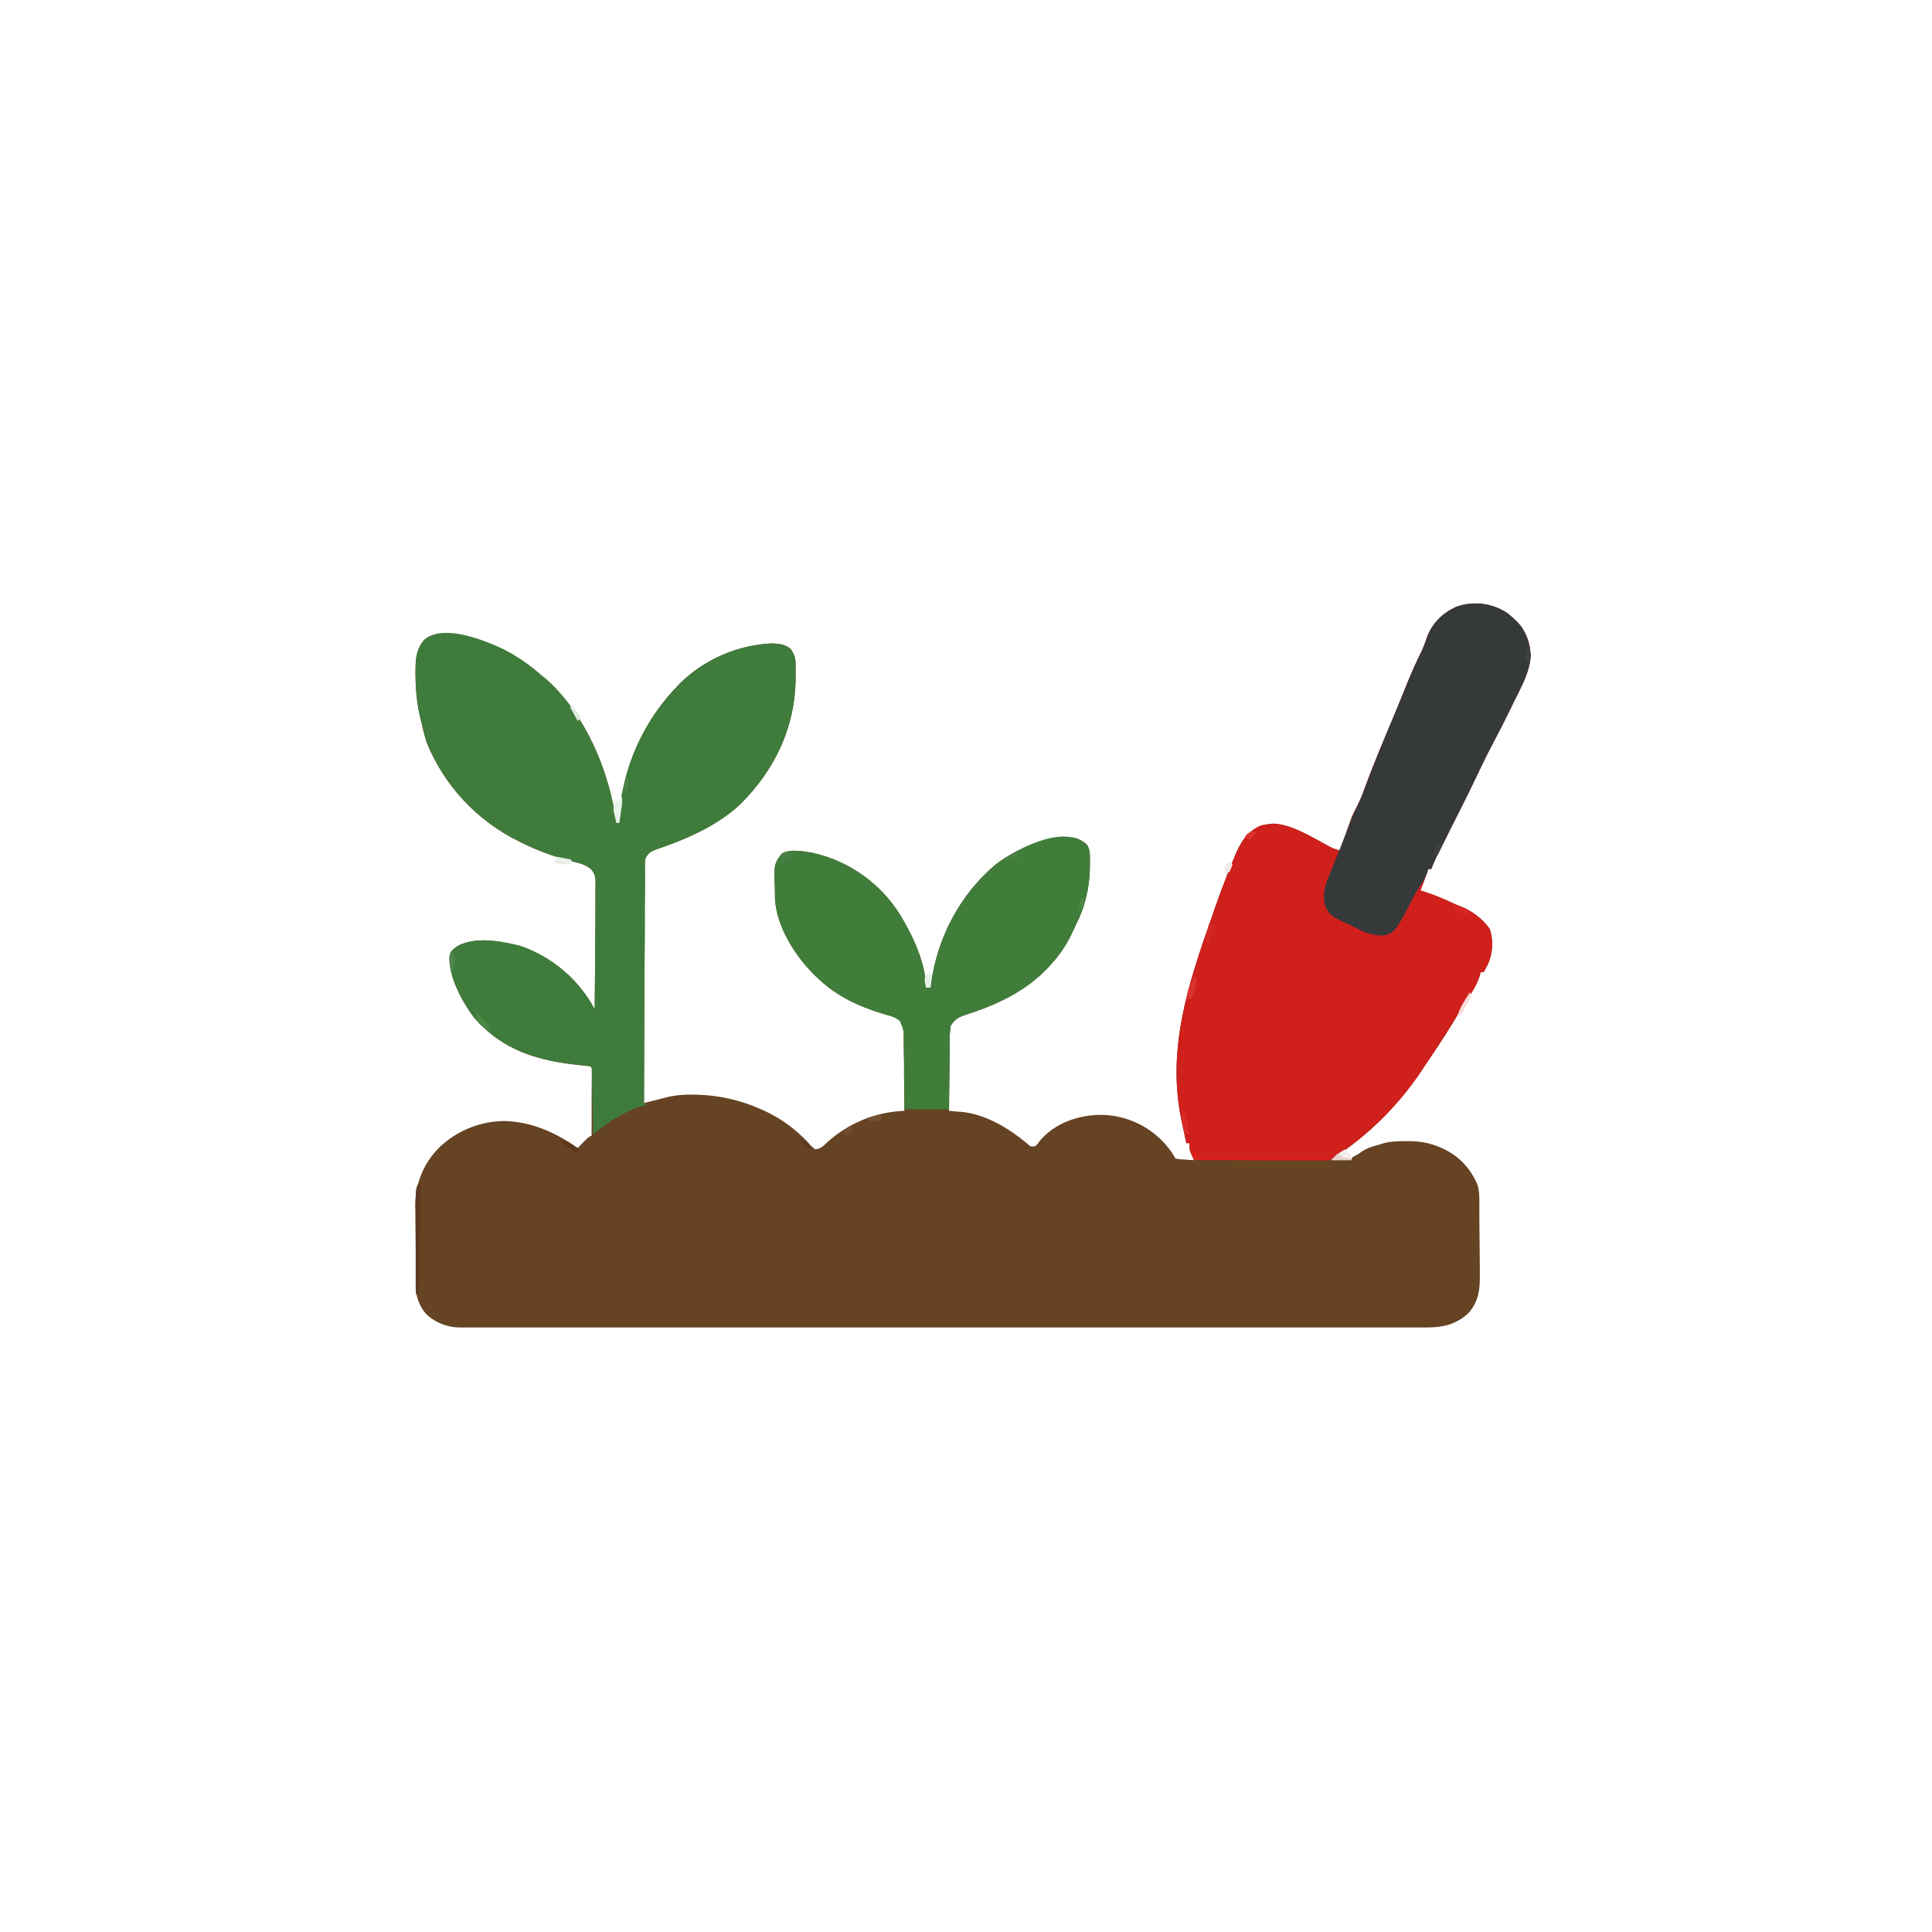
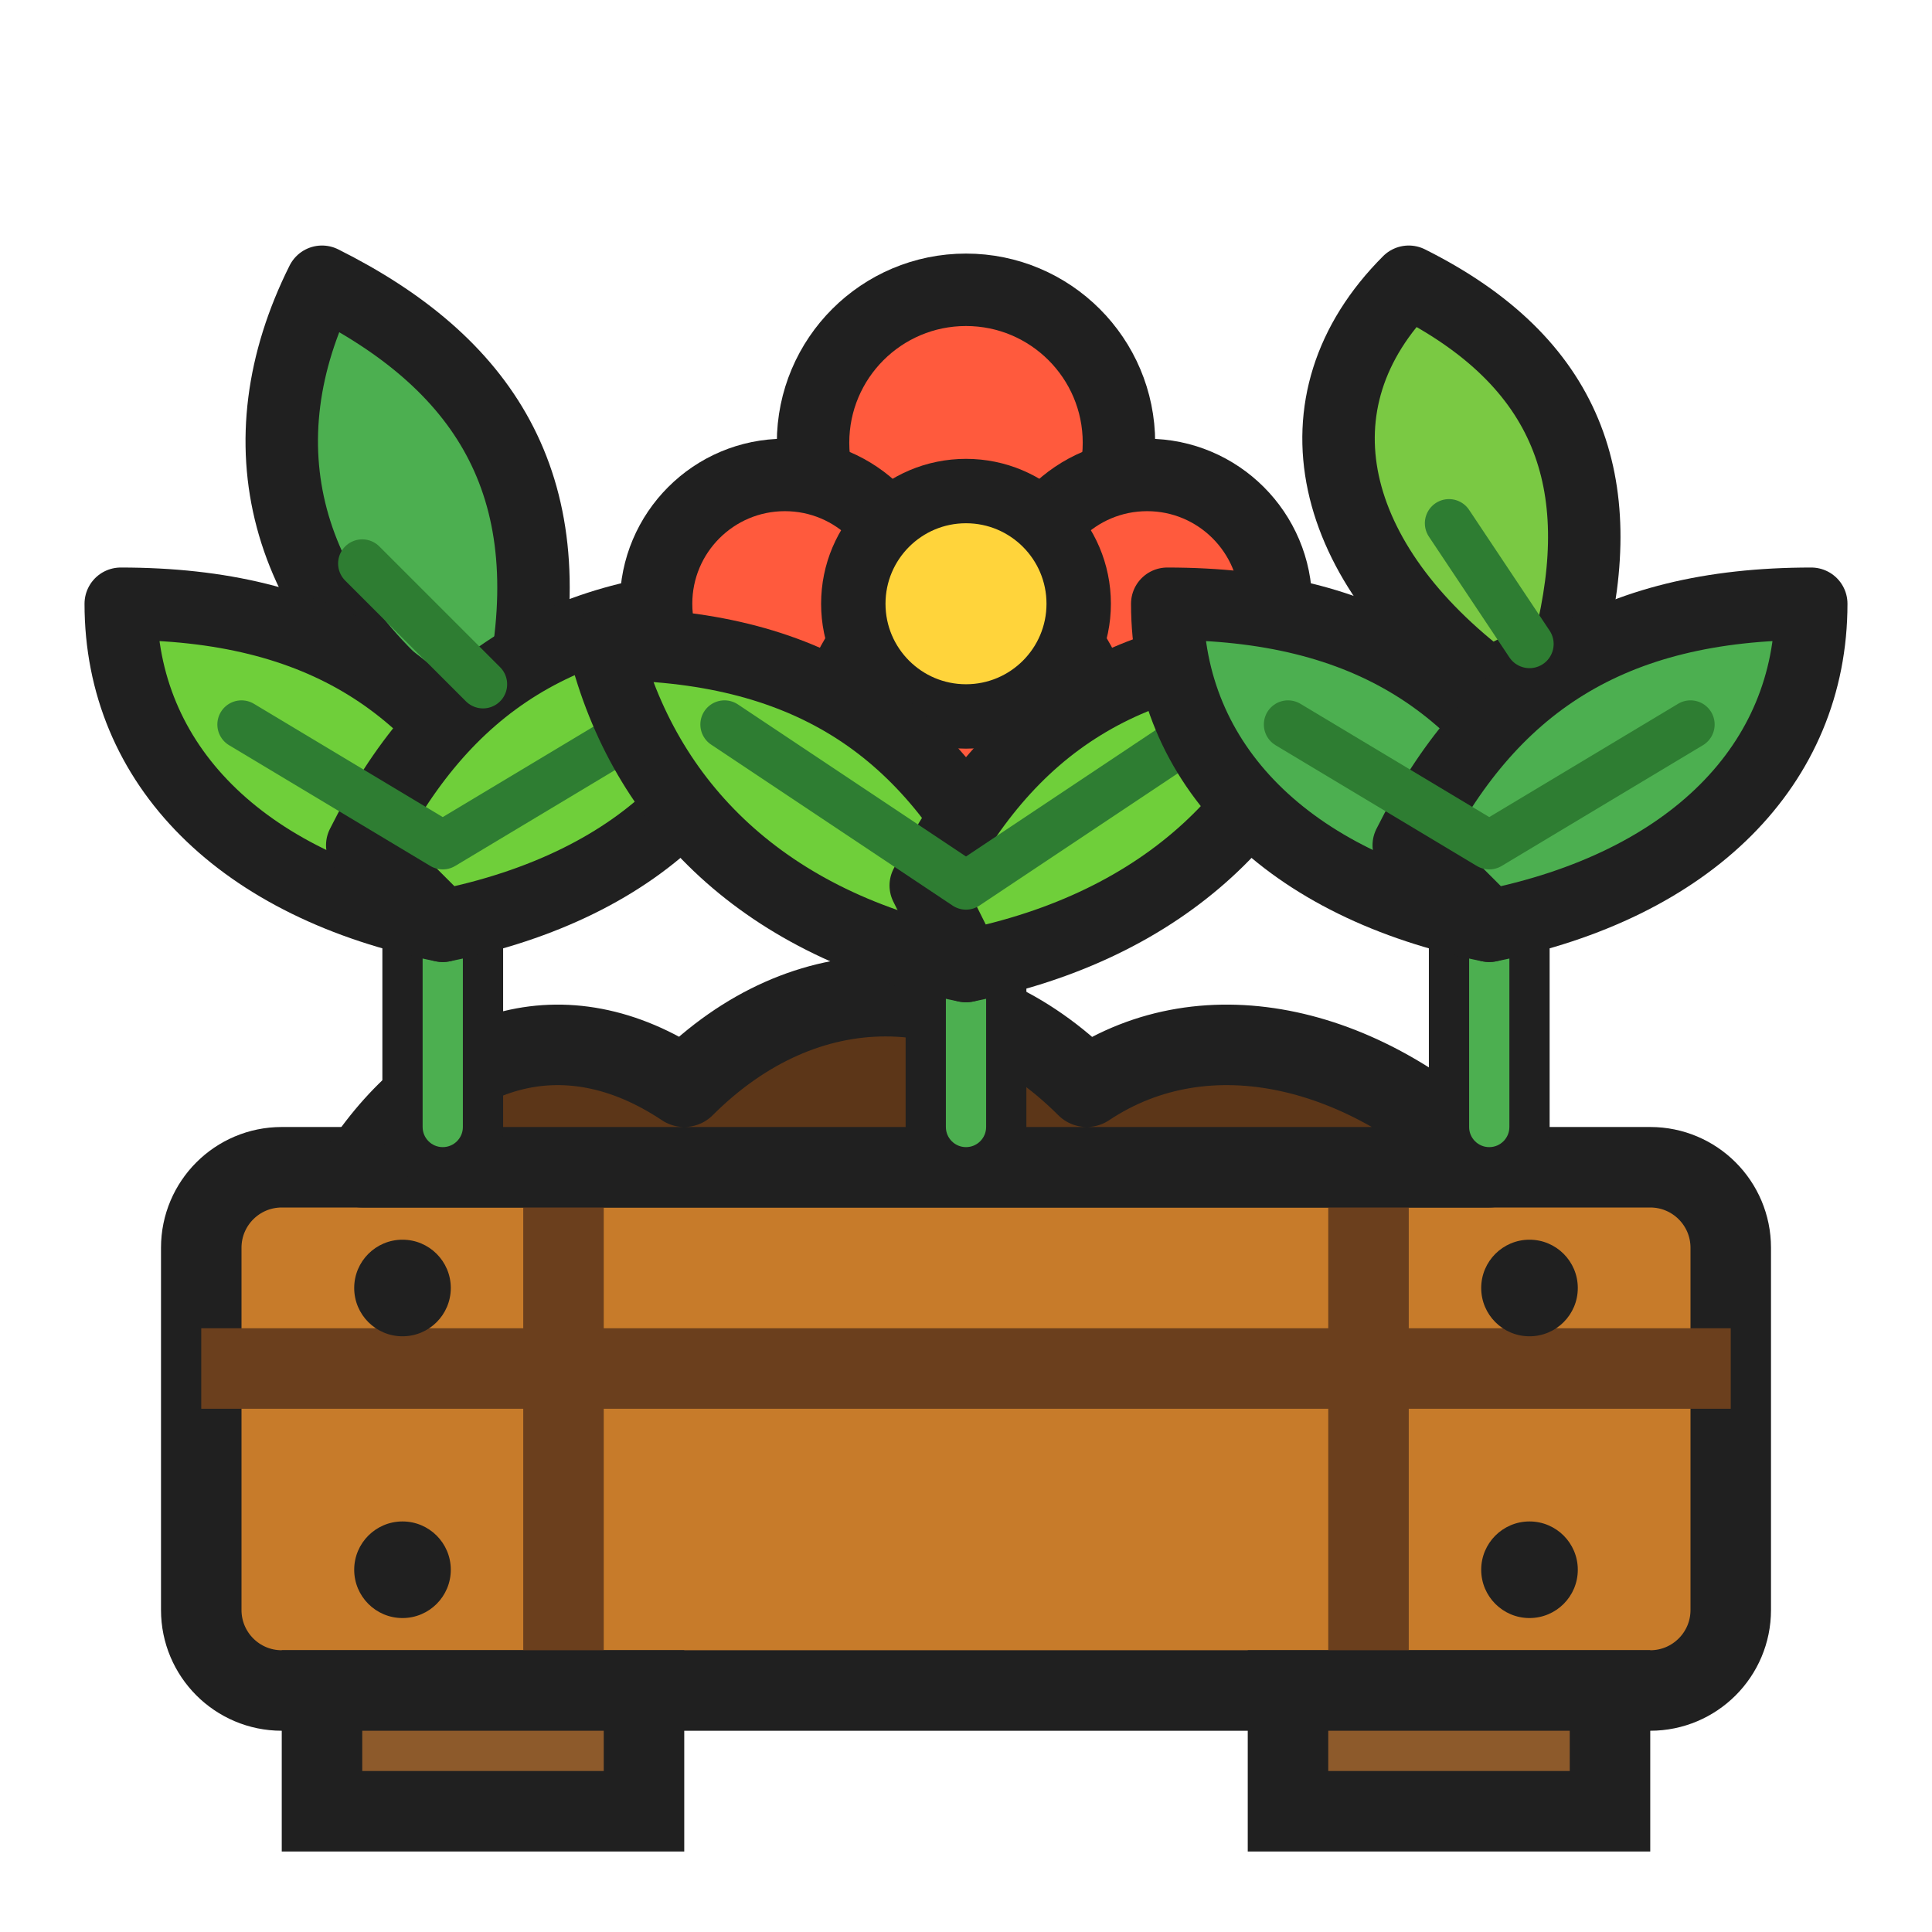
- <svg xmlns="http://www.w3.org/2000/svg" width="1254" height="1254">
-   <path fill="#654323" d="m979.4 398.8 3.6 3.2 1.7 1.6c5.8 6 8.4 13.6 8.8 21.9-.6 11-6.5 21-11.2 30.6l-1.9 4q-5.3 10.8-11 21.6-4.4 8.2-8.4 16.7-9 19-18.6 37.7l-6.3 12.7-1.5 3-1.3 2.6-1.2 2.3q-1.7 3.6-3.1 7.3h-2l-.8 2.5q-2 5.8-4.2 11.5l3.6 1.1q9 3.1 17.6 7.2l3.7 1.6A42 42 0 0 1 967 603a32 32 0 0 1-1.5 23.4L963 631h-2l-.4 1.7c-2 7.6-7.6 14.7-11.6 21.3l-2.5 4.1a594 594 0 0 1-17.2 27l-4 5.9a204 204 0 0 1-57.3 59l-3 2c7.8.7 12.6.4 18.8-4.5 3.5-2.4 7.2-3.4 11.2-4.5l3.2-1c4.6-1.2 8.8-1.3 13.5-1.3h2.7A49 49 0 0 1 933 744l2.5 1q16.5 7.4 23.5 24c1.1 3.5 1.2 6.8 1.2 10.4V790l.1 11.5.1 9.4.1 11.5v4.4c.2 9.7-.6 17.7-7.2 25.3-8 7.6-16.9 9.6-27.6 9.5H299.2a32 32 0 0 1-22.7-8.8 28 28 0 0 1-6.7-19v-22.3l-.2-21.1V786a53 53 0 0 1 15.7-41.4 62 62 0 0 1 42-17c18 .5 33 7.4 47.7 17.5l1.5-1.5 1.9-2 1.9-1.9c1.7-1.6 1.7-1.6 3.7-2.6V712l.1-9.2v-7.9c.1-1.8.1-1.8-1.1-2.8l-5.2-.6c-27.8-2.7-51.2-9.2-70.1-31-7.9-10.5-16.3-26.2-16-39.4.6-3.6 2.5-5 5.3-7 11.8-6.4 28.5-3.2 41 0a87 87 0 0 1 48 41l.3-34.2.2-31.1v-14.1l.1-2.4c0-4-.4-6-3-9.2-2.7-2-4.7-3-8-3.9l-3-.8-3.3-.9a153 153 0 0 1-30.3-11.3l-2-1a123 123 0 0 1-60-64.1q-1.9-6-3.2-12.2l-.8-3.1c-2.4-9.7-3.2-18.7-3.3-28.7v-3.2c0-7.7.6-13.6 5.8-19.7 5.6-4.7 13.5-3.6 20.5-3.1a104 104 0 0 1 55 26l3.3 2.6c25.7 22.8 41.3 60 45.7 93.4h2l-.1-4q.1-7.3 1.7-14.4l.6-2.7a135 135 0 0 1 35.8-68l2.1-2.2a92 92 0 0 1 58.8-25.2c4.7.2 8.2.5 12.1 3.4 2.6 3.6 3.4 6 3.4 10.5v10.1c-.6 31.1-13.6 58-35.5 80-15.3 14.6-36 23.3-55.7 30-3.5 1.5-4.4 2.2-6.2 5.4-.5 3-.5 3-.4 6.5v13.3l-.1 12.7v13.3l-.3 54-.2 59.2 1.7-.5 8-2 2.7-.7a64 64 0 0 1 18.7-2.3h2.8A109 109 0 0 1 494 720l2 .9q16.3 7.5 28.6 20.8c1.7 2 1.7 2 4.4 4.3 3.4-.4 5-1.6 7.3-4a79 79 0 0 1 50.7-21l-.2-23.2v-8l-.2-11.3V675c0-6.4 0-6.4-2.4-12.2a16 16 0 0 0-6.5-3.5l-2.6-.7-2.7-.8c-14.7-4.5-29-11.1-40.4-21.8l-2.6-2.4c-12.9-12.4-25.6-32.1-26.4-50.7V580l-.1-4.7-.2-5.1v-2.5c0-4.8.2-7.8 3.3-11.7l1.3-1.8c5-3.5 14.6-1.6 20.4-.6a90 90 0 0 1 57 40.9c7.8 13.1 16.3 30.8 16.3 46.5h3l.3-2.3c4-30 18.8-58.2 42.1-77.7a84 84 0 0 1 50-17.4 17 17 0 0 1 9.4 5c2 3.9 1.7 7.7 1.6 12v2.8A84 84 0 0 1 698 601l-1.6 3.4A79 79 0 0 1 683 625l-2.7 3c-14.4 15.4-33.7 24.4-53.6 30.7-4.8 1.6-7.2 3-9.7 7.3q-.8 6.3-.6 12.5v3.7l-.1 11.6-.1 7.9q-.2 9.6-.2 19.3l2.3.2 3 .3 3 .2c16 1.7 30.4 10.6 42.6 20.7 2 1.9 2 1.9 5.1 1.6 1.5-1.5 1.5-1.5 3-3.6 8.3-9.8 20.4-15 33-16.4a56 56 0 0 1 55 28c2.8.5 2.8.5 6 .6l3.4.3 2.6.1-1.5-3.2c-1.4-3-1.5-4.3-1.5-7.8h-2l-2.4-11.4-.7-3.3c-8.8-41.7 1.7-80 15.2-119.4l1.9-5.3q4.4-12.9 9-25.6l.8-2q3-8.3 6.5-16.5l1.1-2.7c3.7-8.8 7.7-15.8 16.6-19.8 2.5-.7 2.5-.7 5-1l3-.4c12.6.2 27 9.7 37.9 15.4q3 1.4 6.1 2l1.1-3.5c6.3-18.7 6.3-18.7 9.9-25.5q3.1-6.2 5.3-12.8c6.3-17 13.4-33.5 20.4-50.2l7.3-18q4-9.9 8.8-19.4 2-4.5 3.5-9.2c3.4-9 10-15.4 18.7-19.4a37 37 0 0 1 34.4 4.8" />
-   <path fill="#cf201c" d="m979.4 398.8 3.6 3.2 1.7 1.6c5.8 6 8.4 13.6 8.8 21.9-.6 11-6.5 21-11.2 30.6l-1.9 4q-5.3 10.8-11 21.6-4.4 8.2-8.4 16.7-9 19-18.6 37.7l-6.3 12.7-1.5 3-1.3 2.6-1.2 2.3q-1.7 3.6-3.1 7.3h-2l-.8 2.5q-2 5.8-4.2 11.5l3.6 1.1q9 3.1 17.6 7.2l3.7 1.6A42 42 0 0 1 967 603a32 32 0 0 1-1.5 23.4L963 631h-2l-.4 1.7c-2 7.6-7.6 14.7-11.6 21.3l-2.5 4.1a594 594 0 0 1-17.2 27l-4 5.9a200 200 0 0 1-55.6 57.8c-1.8 1.2-1.8 1.2-3.3 2.8-3.5 2-7 1.8-11 1.7h-32.9l-16-.2-31.5-.1c-3-6.5-3-6.5-3-11h-2l-2.4-11.4-.7-3.3c-8.8-41.7 1.7-80 15.2-119.4l1.9-5.3q4.3-12.9 9-25.6l.8-2q3-8.3 6.5-16.5l1.1-2.7c3.7-8.8 7.7-15.8 16.6-19.8 2.5-.7 2.5-.7 5-1l3-.4c12.6.2 27 9.7 37.9 15.4q3 1.4 6.1 2l1.1-3.5c6.3-18.7 6.3-18.7 9.9-25.5q3.1-6.2 5.3-12.8c6.3-17 13.4-33.5 20.4-50.2l7.3-18q4-9.9 8.8-19.4 2-4.5 3.5-9.2c3.4-9 10-15.4 18.7-19.4a37 37 0 0 1 34.4 4.8" />
-   <path fill="#3f7c3b" d="M327.9 422a114 114 0 0 1 23.1 16l3.3 2.6c25.7 22.8 41.3 60 45.7 93.4h2l-.1-4q.1-7.3 1.7-14.4l.6-2.7A135 135 0 0 1 440 445l2.1-2.2a92 92 0 0 1 58.8-25.2c4.7.2 8.2.5 12.1 3.4 2.6 3.6 3.4 6 3.4 10.5v10.1c-.6 31.1-13.6 58-35.5 80-15.3 14.6-36 23.3-55.7 30-3.5 1.5-4.4 2.2-6.2 5.4-.5 3-.5 3-.4 6.5v13.3l-.1 12.7v13.3l-.3 54-.2 59.2 2 1-2.1.6c-6.4 1.9-12 4.3-17.7 7.8l-1.8 1q-5 3.2-9.6 6.8l-2.2 1.6-1.6 1.2v-4l-.4-14.3-.1-6.3-.2-8.9v-5.4l-.1-2.3c0-1.8 0-1.8-1.2-2.8l-5.2-.6c-27.8-2.7-51.2-9.2-70.1-31-7.9-10.5-16.3-26.2-16-39.4.6-3.6 2.5-5 5.3-7 11.8-6.4 28.5-3.2 41 0a87 87 0 0 1 48 41l.3-34.2.2-31.1v-14.1l.1-2.4c0-4-.4-6-3-9.2-2.7-2-4.7-3-8-3.9l-3-.8-3.3-.9a153 153 0 0 1-30.3-11.3l-2-1a123 123 0 0 1-60-64.1q-1.9-6-3.2-12.2l-.8-3.1c-2.4-9.7-3.2-18.7-3.3-28.7v-3.2c0-7.7.6-13.6 5.8-19.7 12.7-10.5 39.4.6 52.4 6.8" />
-   <path fill="#407d3b" d="M704 547c2.8 2.5 3.2 4.7 3.4 8.4v8A84 84 0 0 1 698 601l-1.6 3.4A79 79 0 0 1 683 625l-2.7 3c-14.4 15.4-33.7 24.4-53.6 30.7-4.8 1.6-7.2 3-9.7 7.3q-.8 6.1-.6 12.3v3.6l-.1 11.4-.1 7.7-.2 19h-29v-11.6l-.2-11.2v-7.8l-.2-11.1v-3.5c0-6.3 0-6.3-2.4-12a16 16 0 0 0-6.5-3.5l-2.6-.7-2.7-.8c-14.7-4.5-29-11.1-40.4-21.8l-2.6-2.4c-12.9-12.4-25.6-32.1-26.4-50.7V580l-.1-4.7-.2-5.1v-2.5c0-4.8.2-7.8 3.3-11.7l1.3-1.8c5-3.5 14.6-1.6 20.4-.6a90 90 0 0 1 57 40.9c7.8 13.1 16.3 30.8 16.3 46.5h3l.3-2.3c4-30 18.8-58.2 42.1-77.7 13.2-9.8 42-25.4 57.6-14" />
-   <path fill="#36393a" d="m979.4 398.8 3.6 3.2 1.7 1.6c5.8 6 8.4 13.6 8.8 21.9-.6 11-6.5 21-11.2 30.6l-1.9 4q-5.3 10.8-11 21.6-4.4 8.2-8.4 16.7-9 19-18.6 37.7l-6.3 12.7-1.5 3-1.3 2.6-1.2 2.3q-1.7 3.6-3.1 7.3h-2l-.6 2.4a33 33 0 0 1-4.1 7.7 77 77 0 0 0-6.2 10.7A180 180 0 0 1 909 598l-1.9 3.2c-2.6 3.5-4.6 5.3-9 6a33 33 0 0 1-17.1-4.5l-2.6-1.2c-15.1-7.1-15.1-7.1-18.3-13.6-2.5-9.3 1.5-17 5-25.4l1.8-4.6 3.6-9 3.9-10 1-2.4 1.5-4.2a100 100 0 0 1 4.2-9.4q2.6-5.2 4.6-10.8c6.4-17.6 13.8-34.9 21-52.2l7.4-18q4-9.9 8.8-19.4 2-4.5 3.5-9.2c3.4-9 10-15.4 18.7-19.4a37 37 0 0 1 34.4 4.8" />
-   <path fill="#5c3821" d="M271 769h2l-1 71h-2v-38.7l-.1-11.9V775c.1-2.9.1-2.9 1.1-5.9" />
-   <path fill="#e11c19" d="m775 747 2 1v3h86v1h-88l-1-4z" />
-   <path fill="#f5eeee" d="m873 746 5 5-1 2h-13c3.1-3.1 5.3-5 9-7" />
-   <path fill="#eaf3eb" d="M403 515c1.5 4 .7 7.7 0 11.8l-.2 2-.8 5.2h-2l-1-4.7-.7-2.6c-.3-2.9 0-5 .7-7.7l3 1z" />
-   <path fill="#da2a28" d="M768 720a27 27 0 0 1 3.1 10.3l.5 3.2.4 2.5h-3c-1.8-5.9-2-10-1-16" />
-   <path fill="#d42624" d="m785 599 3 2-3 11-3-1q1.1-6 3-12" />
-   <path fill="#da322f" d="M776 633c1.3 3.8.5 5.4-.7 9.1l-1.1 3.3-1.2 2.6-3 1c.7-5.8 1.8-9.2 5-14z" />
-   <path fill="#e9efe9" d="m361 556 10 2-1 3c-6.6.1-6.6.1-10-1z" />
-   <path fill="#488744" d="m309 657 9 9-1 3c-6.7-5-6.7-5-8-9.4z" />
-   <path fill="#e7efe8" d="m605 632-1 9h-3c-1.1-5.7-1.1-5.7 0-8 3-1 3-1 4-1" />
-   <path fill="#4e864a" d="M293 617c2 2 2 2 2.3 5.9-.1 3.2-.5 5.4-2.3 8.1-1.3-4-1.1-7.8-1-12z" />
-   <path fill="#f8dbd9" d="m954 644 1 2c-1 2.8-2.6 5.4-4 8l-1.6 3-1.4 2h-2q2-5.5 5.1-10.3l1.7-2.7z" />
-   <path fill="#725235" d="M572 724v3c-6.6 1.3-6.6 1.3-10-1a26 26 0 0 1 10-2" />
-   <path fill="#d62622" d="m943 587 12 5-3 2c-2.3-.7-2.3-.7-4.7-1.9L945 591l-1.9-.9z" />
-   <path fill="#478143" d="M509 553c2.9.6 3.9.9 6 3l-2.2.8a27 27 0 0 0-6.8 4.2c.6-3 1.6-5.4 3-8" />
-   <path fill="#e4d2cc" d="m868 749 3 1v1l6 1v1h-13z" />
-   <path fill="#5c381d" d="M364 740c4.4.5 6.7 2.1 10 5l3 2-3 1c-2.5-1.4-2.5-1.4-5.2-3.4l-2.7-2-2.1-1.6z" />
-   <path fill="#f0ebeb" d="m798 559 2 2c-.8 2.4-.8 2.4-2 5l-3 1c-.4-4.6-.4-4.6 1.5-6.8z" />
-   <path fill="#3d3f3f" d="m933 547 3 2-3 6h-3c1.9-5.7 1.9-5.7 3-8" />
-   <path fill="#e2ebe1" d="M371 458a30 30 0 0 1 6 8l-2 2-5-9z" />
-   <path fill="#488843" d="M702 583h2l-1 7h-3c.9-5.9.9-5.9 2-7" />
-   <path fill="#db322e" d="m816 540-5 5-3-2c2.5-3.1 4.1-3.3 8-3" />
-   <path fill="#3d3f40" d="M992 420h1v11c-3-3-3-3-3.3-5.5.3-2.5.3-2.5 2.3-5.5" />
-   <path fill="#6f4b30" d="m552 731 2 1-1 3c-2.6 1.2-2.6 1.2-5 2l-1-3c2.4-1.6 2.4-1.6 5-3" />
-   <path fill="#488245" d="m659 553 2 1-1 3-8 1z" />
-   <path fill="#5c3b20" d="M519 738c3.8 1.5 5.6 3.8 8 7l-2 1c-4.9-4.6-4.9-4.6-6-8" />
-   <path fill="#4e834b" d="M406 505h2l-1 8h-2z" />
+ <svg xmlns="http://www.w3.org/2000/svg" viewBox="0 0 48 48" width="48" height="48" role="img" aria-label="Garden planter icon">
+   <rect x="5" y="29" width="38" height="13" rx="2" fill="#C77B2A" stroke="#202020" stroke-width="2" />
+   <path d="M5 34h38M14 29v13M34 29v13" stroke="#6B3F1D" stroke-width="2" />
+   <circle cx="10" cy="32" r="1.2" fill="#202020" />
+   <circle cx="10" cy="39" r="1.2" fill="#202020" />
+   <circle cx="38" cy="32" r="1.2" fill="#202020" />
+   <circle cx="38" cy="39" r="1.2" fill="#202020" />
+   <path d="M9 29c2-3 5-4 8-2 3-3 7-3 10 0 3-2 7-1 10 2z" fill="#5C3618" stroke="#202020" stroke-width="2" stroke-linejoin="round" />
+   <rect x="8" y="42" width="8" height="3" fill="#8D5A2B" stroke="#202020" stroke-width="2" />
+   <rect x="32" y="42" width="8" height="3" fill="#8D5A2B" stroke="#202020" stroke-width="2" />
+   <rect x="10" y="14" width="2" height="15" rx="1" fill="#4CAF50" stroke="#202020" stroke-width="1" />
+   <path d="M11 18c-4-3-5-7-3-11 4 2 6 5 5 10z" fill="#4CAF50" stroke="#202020" stroke-width="1.8" stroke-linejoin="round" />
+   <path d="M11 23c-5-1-8-4-8-8 5 0 8 2 10 6z" fill="#6FCF3A" stroke="#202020" stroke-width="1.8" stroke-linejoin="round" />
+   <path d="M11 23c5-1 8-4 8-8-5 0-8 2-10 6z" fill="#6FCF3A" stroke="#202020" stroke-width="1.8" stroke-linejoin="round" />
+   <path d="M9 14l3 3M6 18l5 3M16 18l-5 3" stroke="#2E7D32" stroke-width="1.2" stroke-linecap="round" />
+   <rect x="23" y="17" width="2" height="12" rx="1" fill="#4CAF50" stroke="#202020" stroke-width="1" />
+   <circle cx="24" cy="11" r="3.8" fill="#FF5A3D" stroke="#202020" stroke-width="1.8" />
+   <circle cx="19.5" cy="15" r="3.2" fill="#FF5A3D" stroke="#202020" stroke-width="1.8" />
+   <circle cx="28.5" cy="15" r="3.2" fill="#FF5A3D" stroke="#202020" stroke-width="1.8" />
+   <circle cx="24" cy="18" r="3.2" fill="#FF5A3D" stroke="#202020" stroke-width="1.8" />
+   <circle cx="24" cy="15" r="2.8" fill="#FFD43B" stroke="#202020" stroke-width="1.6" />
+   <path d="M24 24c-5-1-8-4-9-8 5 0 8 2 10 6z" fill="#6FCF3A" stroke="#202020" stroke-width="1.8" stroke-linejoin="round" />
+   <path d="M24 24c5-1 8-4 9-8-5 0-8 2-10 6z" fill="#6FCF3A" stroke="#202020" stroke-width="1.8" stroke-linejoin="round" />
+   <path d="M18 18l6 4M30 18l-6 4" stroke="#2E7D32" stroke-width="1.2" stroke-linecap="round" />
+   <rect x="36" y="16" width="2" height="13" rx="1" fill="#4CAF50" stroke="#202020" stroke-width="1" />
+   <path d="M37 17c-4-3-5-7-2-10 4 2 5 5 4 9z" fill="#7AC943" stroke="#202020" stroke-width="1.8" stroke-linejoin="round" />
+   <path d="M37 23c-5-1-8-4-8-8 5 0 8 2 10 6z" fill="#4CAF50" stroke="#202020" stroke-width="1.8" stroke-linejoin="round" />
+   <path d="M37 23c5-1 8-4 8-8-5 0-8 2-10 6z" fill="#4CAF50" stroke="#202020" stroke-width="1.8" stroke-linejoin="round" />
+   <path d="M36 13l2 3M32 18l5 3M42 18l-5 3" stroke="#2E7D32" stroke-width="1.2" stroke-linecap="round" />
</svg>
